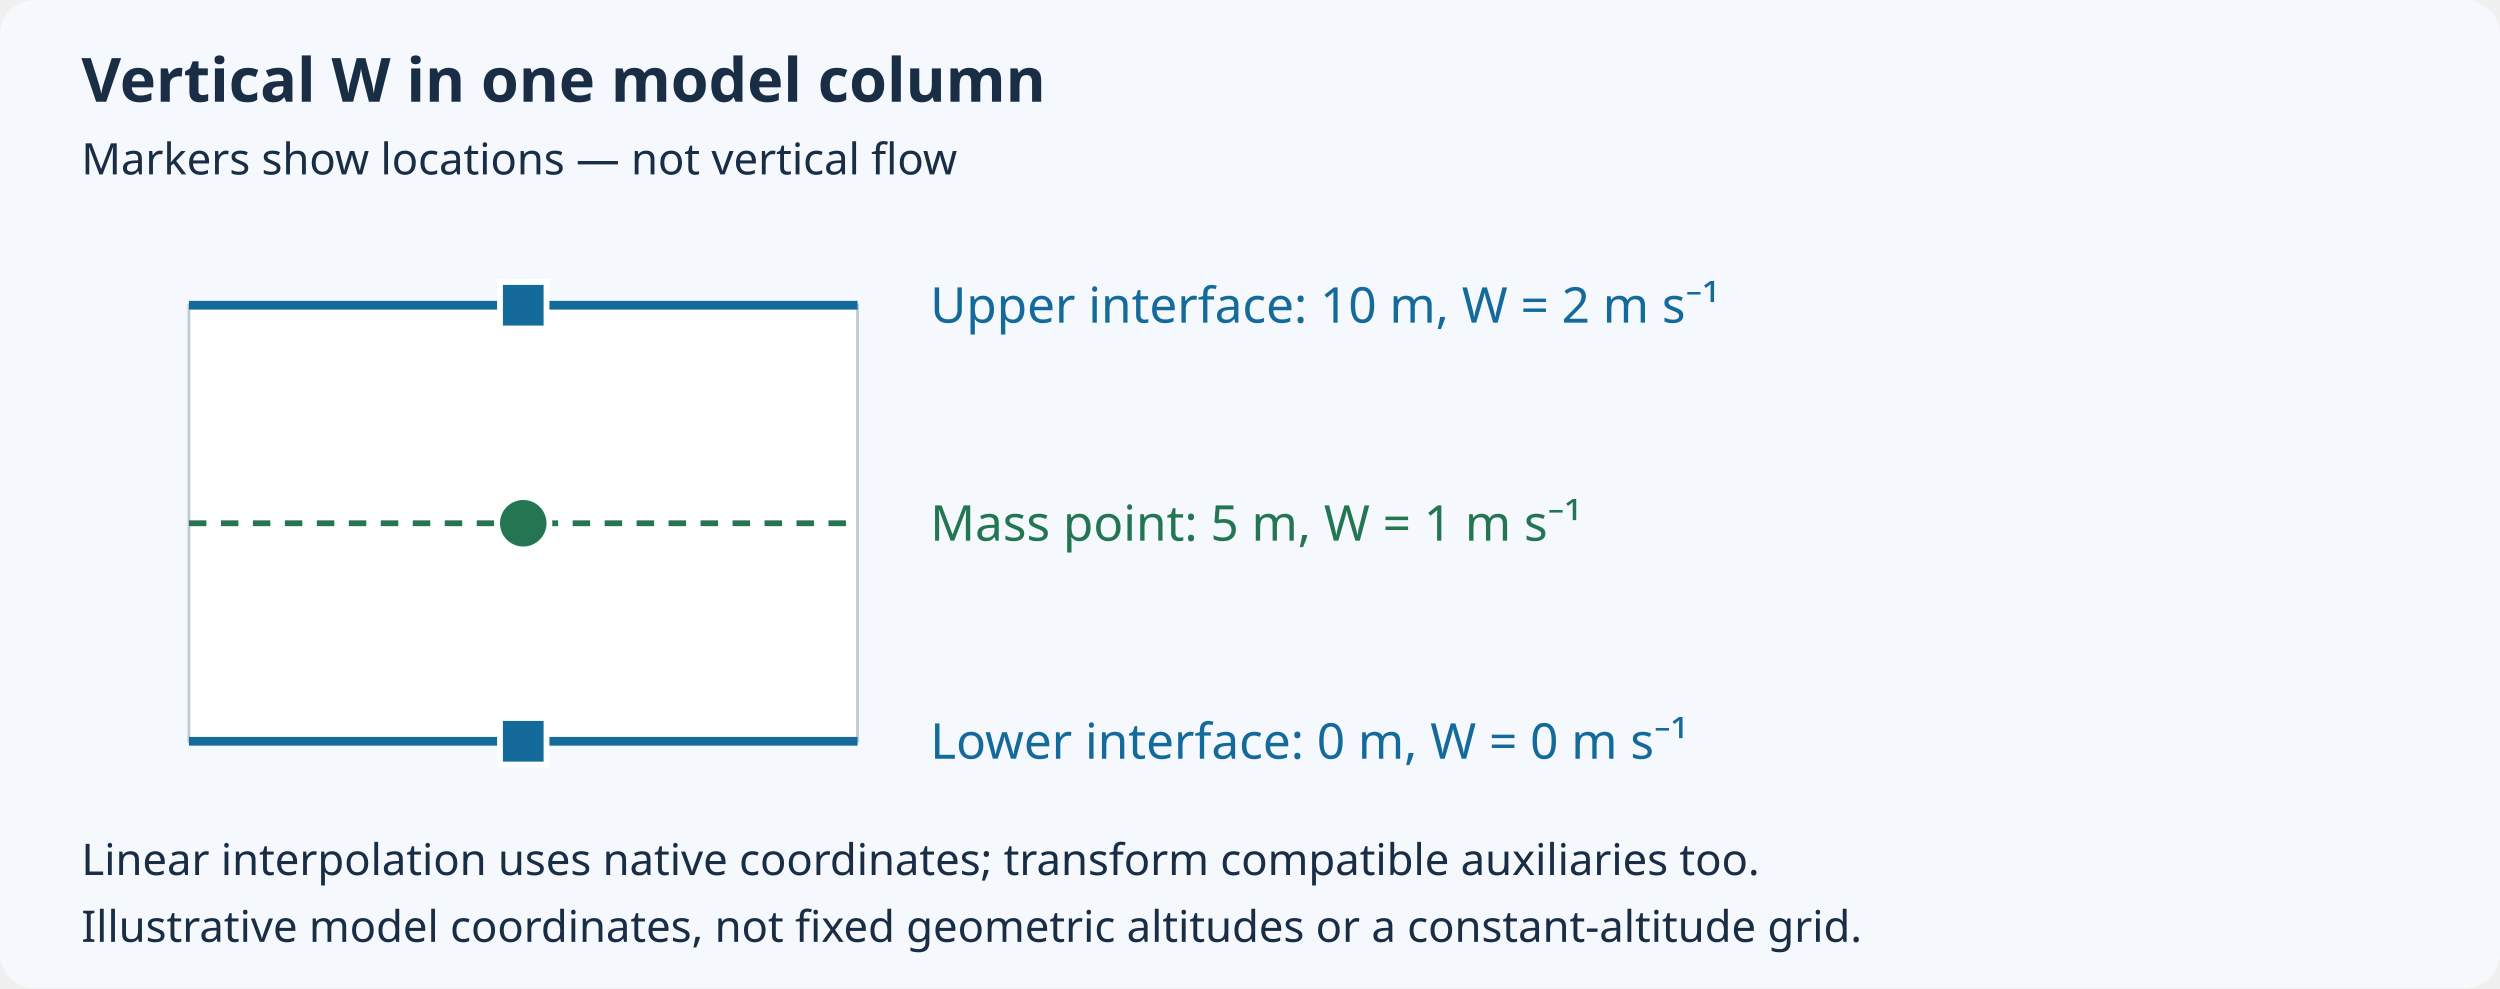
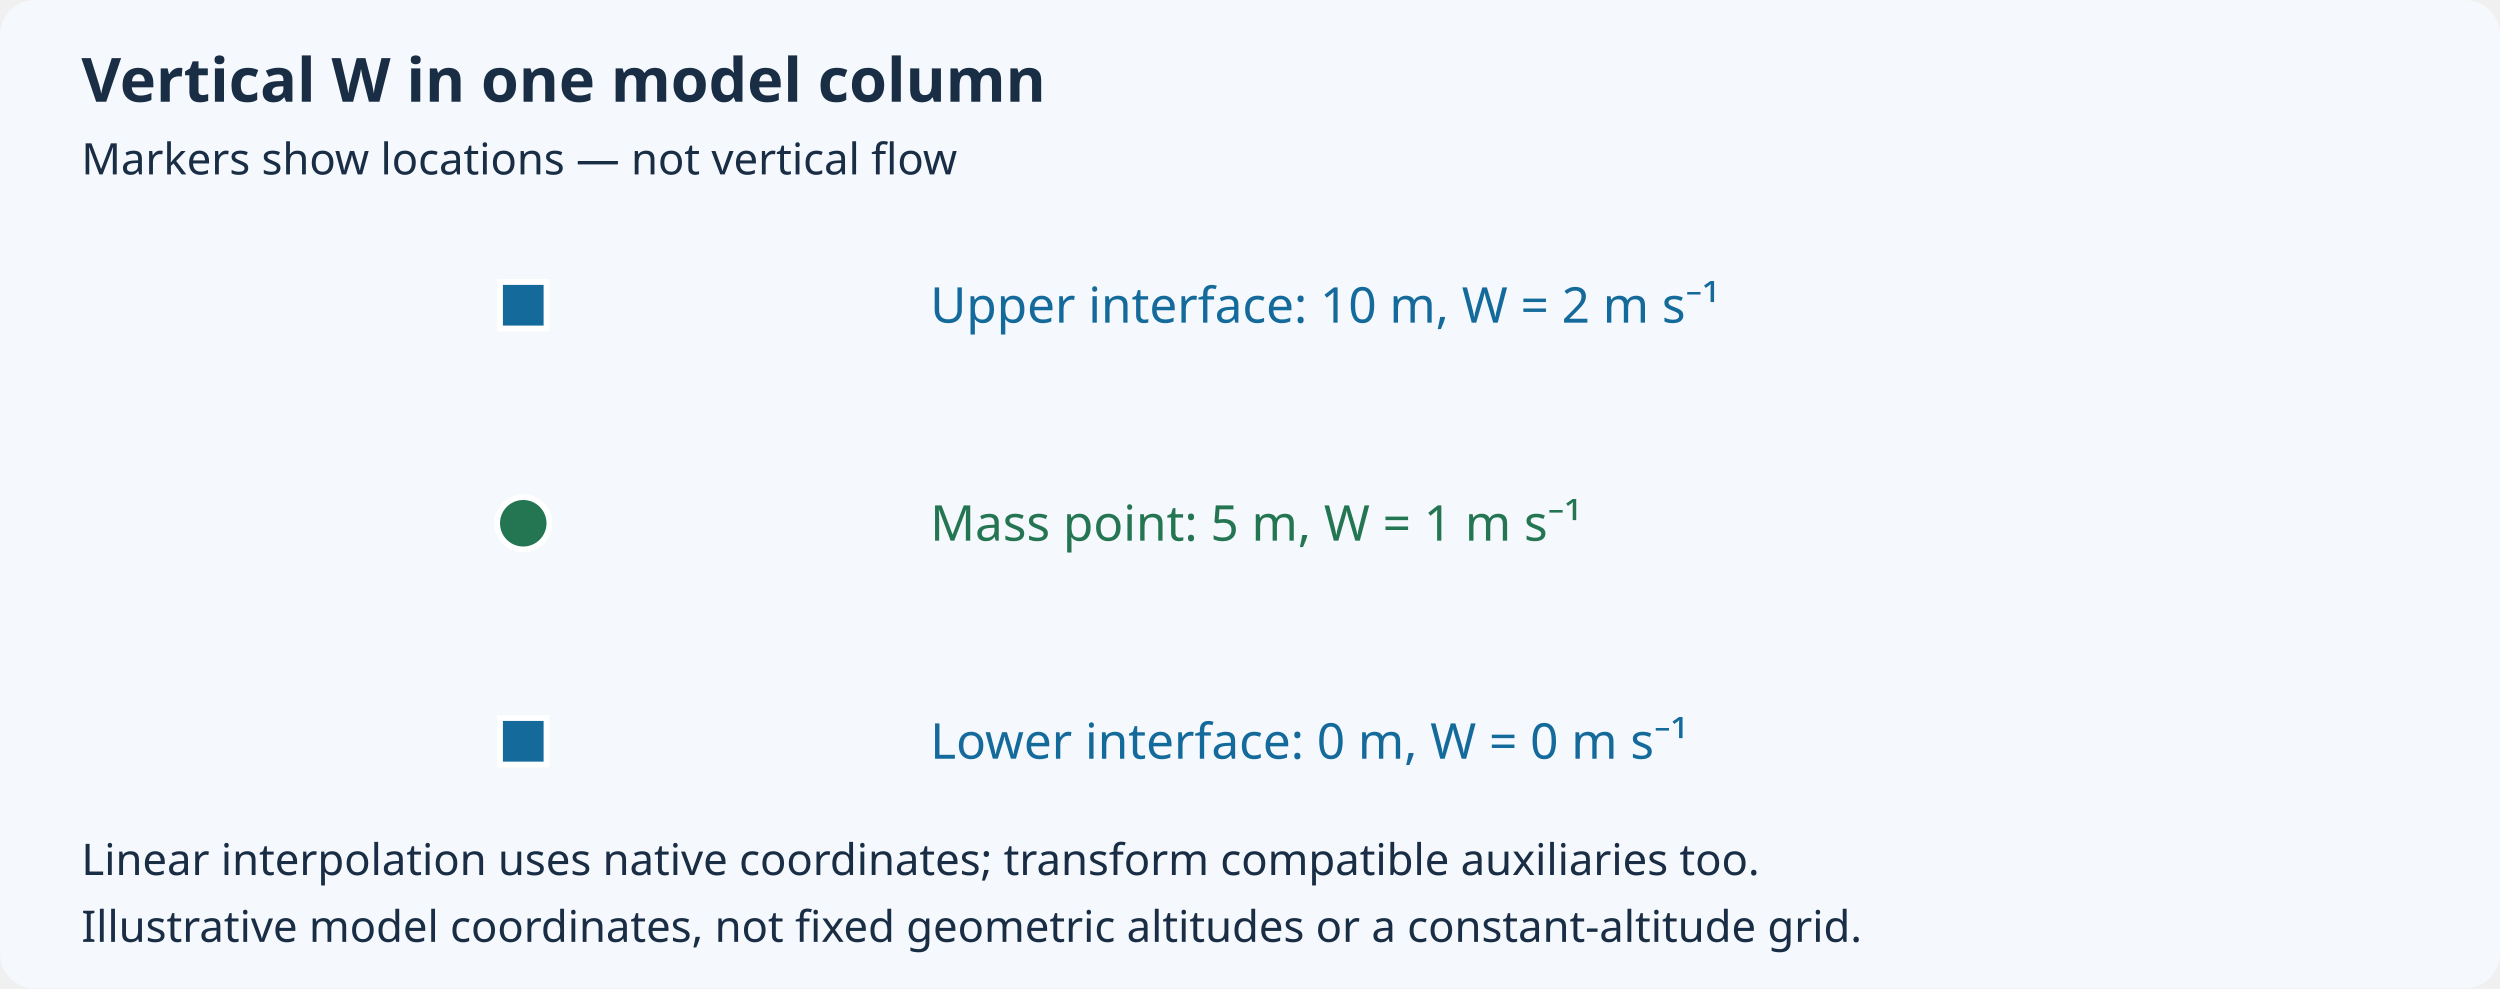
<svg xmlns="http://www.w3.org/2000/svg" viewBox="0 0 860 340" role="img" aria-labelledby="title desc">
  <rect width="860" height="340" rx="12" fill="#f5f8fc" />
  <g font-family="sans-serif" fill="#192d45">
    <text x="28" y="35" font-size="21" font-weight="bold">Vertical W in one model column</text>
    <text x="28" y="60" font-size="15">Markers show locations — not vertical flow</text>
-     <rect x="65" y="105" width="230" height="150" fill="#fff" stroke="#c0cbd8" />
-     <path d="M65 105H295M65 255H295" stroke="#146b9b" stroke-width="3" />
-     <path d="M65 180H295" stroke="#247652" stroke-width="2" stroke-dasharray="6 5" />
    <g fill="#146b9b" stroke="#fff" stroke-width="2">
      <rect x="172" y="97" width="16" height="16" />
      <rect x="172" y="247" width="16" height="16" />
    </g>
    <circle cx="180" cy="180" r="9" fill="#247652" stroke="#fff" stroke-width="2" />
    <g font-size="17">
      <text x="320" y="111" fill="#146b9b">Upper interface: 10 m, W = 2 m s⁻¹</text>
      <text x="320" y="186" fill="#247652">Mass point: 5 m, W = 1 m s⁻¹</text>
      <text x="320" y="261" fill="#146b9b">Lower interface: 0 m, W = 0 m s⁻¹</text>
    </g>
    <text x="28" y="301" font-size="15">Linear interpolation uses native coordinates; transform compatible auxiliaries too.</text>
    <text x="28" y="324" font-size="15">Illustrative model coordinates, not fixed geometric altitudes or a constant-altitude grid.</text>
  </g>
</svg>
